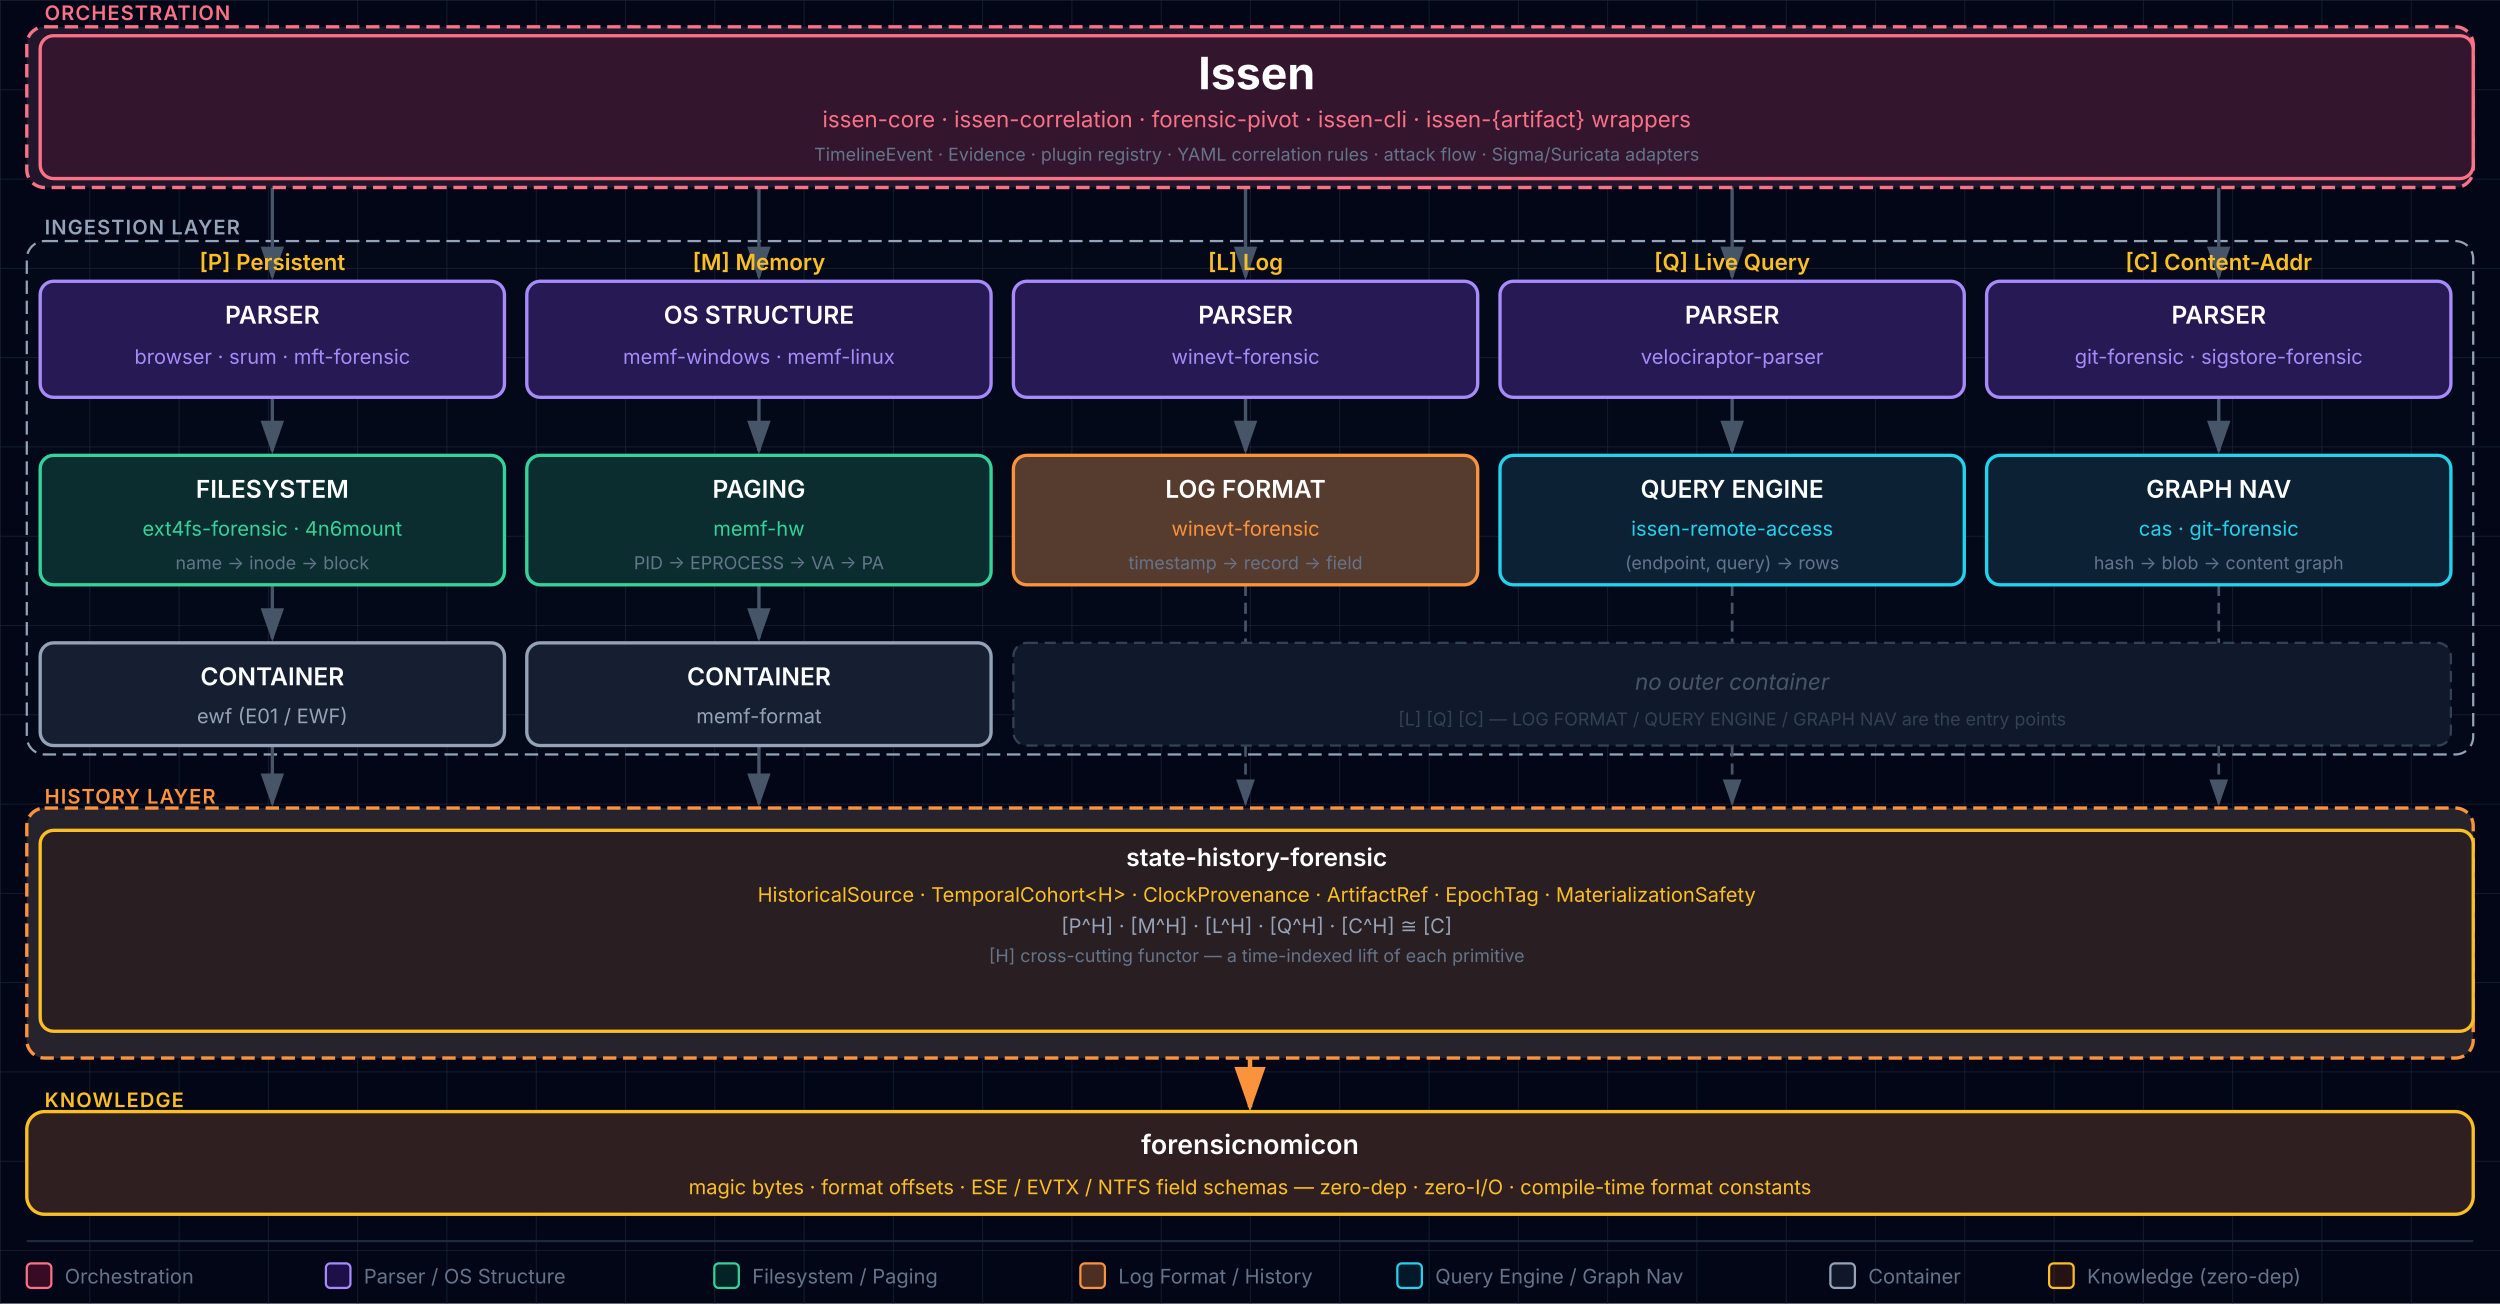
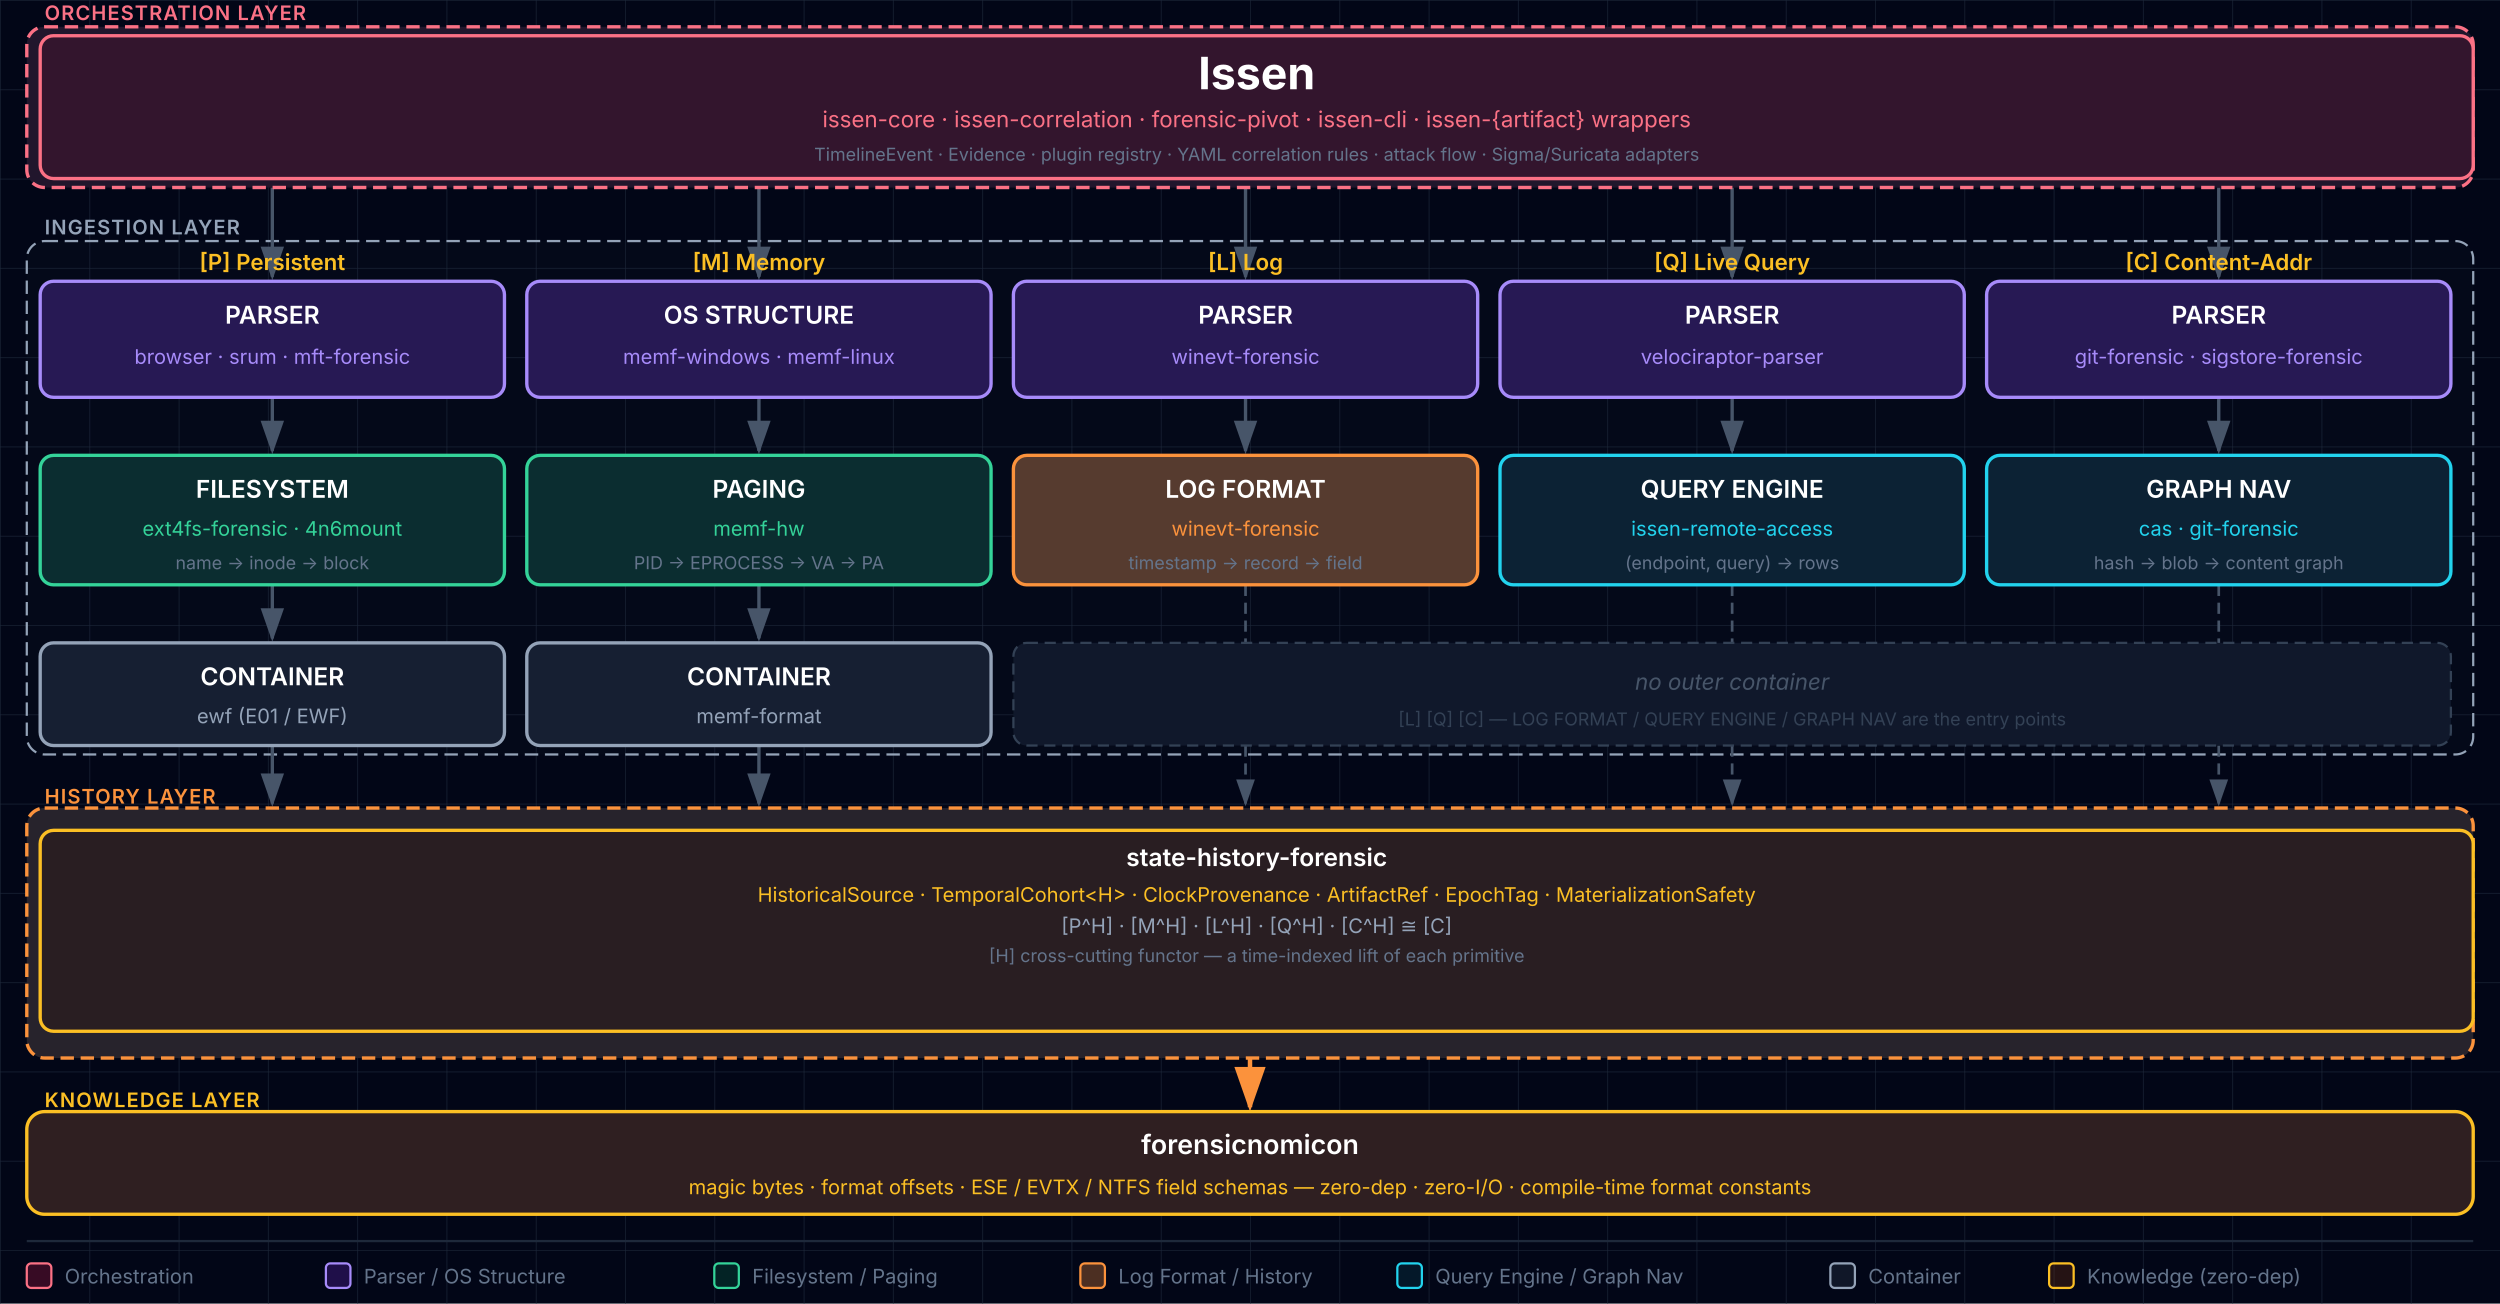
<svg xmlns="http://www.w3.org/2000/svg" viewBox="0 0 1120 584" style="width:100%;height:auto;font-family:'Inter',system-ui,sans-serif;">
  <defs>
    <pattern id="grid" width="40" height="40" patternUnits="userSpaceOnUse">
      <path d="M 40 0 L 0 0 0 40" fill="none" stroke="#1e293b" stroke-width="0.5" />
    </pattern>
    <marker id="arr" markerWidth="10" markerHeight="7" refX="9" refY="3.5" orient="auto">
      <polygon points="0 0,10 3.5,0 7" fill="#475569" />
    </marker>
    <marker id="arr-orange" markerWidth="10" markerHeight="7" refX="9" refY="3.5" orient="auto">
      <polygon points="0 0,10 3.5,0 7" fill="#fb923c" />
    </marker>
  </defs>
  <rect width="1120" height="584" fill="#020617" />
  <rect width="1120" height="584" fill="url(#grid)" />
  <rect x="12" y="108" width="1096" height="230" rx="8" fill="rgba(30,41,59,0.08)" stroke="#94a3b8" stroke-width="1" stroke-dasharray="6,3" />
  <text x="20" y="105" fill="#94a3b8" font-size="9" font-weight="600" letter-spacing="0.5">INGESTION LAYER</text>
  <line x1="122" y1="84" x2="122" y2="124" stroke="#475569" stroke-width="1.5" marker-end="url(#arr)" />
  <line x1="340" y1="84" x2="340" y2="124" stroke="#475569" stroke-width="1.5" marker-end="url(#arr)" />
  <line x1="558" y1="84" x2="558" y2="124" stroke="#475569" stroke-width="1.5" marker-end="url(#arr)" />
  <line x1="776" y1="84" x2="776" y2="124" stroke="#475569" stroke-width="1.5" marker-end="url(#arr)" />
  <line x1="994" y1="84" x2="994" y2="124" stroke="#475569" stroke-width="1.5" marker-end="url(#arr)" />
  <line x1="122" y1="178" x2="122" y2="202" stroke="#475569" stroke-width="1.5" marker-end="url(#arr)" />
  <line x1="340" y1="178" x2="340" y2="202" stroke="#475569" stroke-width="1.5" marker-end="url(#arr)" />
  <line x1="558" y1="178" x2="558" y2="202" stroke="#475569" stroke-width="1.5" marker-end="url(#arr)" />
  <line x1="776" y1="178" x2="776" y2="202" stroke="#475569" stroke-width="1.5" marker-end="url(#arr)" />
  <line x1="994" y1="178" x2="994" y2="202" stroke="#475569" stroke-width="1.5" marker-end="url(#arr)" />
  <line x1="122" y1="262" x2="122" y2="286" stroke="#475569" stroke-width="1.5" marker-end="url(#arr)" />
  <line x1="340" y1="262" x2="340" y2="286" stroke="#475569" stroke-width="1.5" marker-end="url(#arr)" />
  <line x1="558" y1="262" x2="558" y2="360" stroke="#475569" stroke-width="1.2" stroke-dasharray="5,3" marker-end="url(#arr)" />
  <line x1="776" y1="262" x2="776" y2="360" stroke="#475569" stroke-width="1.2" stroke-dasharray="5,3" marker-end="url(#arr)" />
  <line x1="994" y1="262" x2="994" y2="360" stroke="#475569" stroke-width="1.2" stroke-dasharray="5,3" marker-end="url(#arr)" />
  <line x1="122" y1="334" x2="122" y2="360" stroke="#475569" stroke-width="1.5" marker-end="url(#arr)" />
  <line x1="340" y1="334" x2="340" y2="360" stroke="#475569" stroke-width="1.5" marker-end="url(#arr)" />
  <line x1="560" y1="474" x2="560" y2="496" stroke="#fb923c" stroke-width="2" marker-end="url(#arr-orange)" />
  <rect x="12" y="12" width="1096" height="72" rx="8" fill="#0f172a" />
  <rect x="12" y="12" width="1096" height="72" rx="8" fill="rgba(136,19,55,0.15)" stroke="#fb7185" stroke-width="1.5" stroke-dasharray="6,3" />
-   <text x="20" y="9" fill="#fb7185" font-size="9" font-weight="600" letter-spacing="0.5">ORCHESTRATION</text>
+   <text x="20" y="9" fill="#fb7185" font-size="9" font-weight="600" letter-spacing="0.5">ORCHESTRATION LAYER</text>
  <rect x="18" y="16" width="1090" height="64" rx="6" fill="#0f172a" />
  <rect x="18" y="16" width="1090" height="64" rx="6" fill="rgba(136,19,55,0.3)" stroke="#fb7185" stroke-width="1.5" />
  <text x="563" y="40" fill="white" font-size="20" font-weight="700" text-anchor="middle">Issen</text>
  <text x="563" y="57" fill="#fb7185" font-size="10" text-anchor="middle">issen-core · issen-correlation · forensic-pivot · issen-cli · issen-{artifact} wrappers</text>
  <text x="563" y="72" fill="#64748b" font-size="8" text-anchor="middle">TimelineEvent · Evidence · plugin registry · YAML correlation rules · attack flow · Sigma/Suricata adapters</text>
  <text x="122" y="121" fill="#fbbf24" font-size="10" font-weight="600" text-anchor="middle">[P] Persistent</text>
  <text x="340" y="121" fill="#fbbf24" font-size="10" font-weight="600" text-anchor="middle">[M] Memory</text>
  <text x="558" y="121" fill="#fbbf24" font-size="10" font-weight="600" text-anchor="middle">[L] Log</text>
  <text x="776" y="121" fill="#fbbf24" font-size="10" font-weight="600" text-anchor="middle">[Q] Live Query</text>
  <text x="994" y="121" fill="#fbbf24" font-size="10" font-weight="600" text-anchor="middle">[C] Content-Addr</text>
  <rect x="18" y="126" width="208" height="52" rx="6" fill="#0f172a" />
  <rect x="18" y="126" width="208" height="52" rx="6" fill="rgba(76,29,149,0.4)" stroke="#a78bfa" stroke-width="1.5" />
  <text x="122" y="145" fill="white" font-size="11" font-weight="600" text-anchor="middle">PARSER</text>
  <text x="122" y="163" fill="#a78bfa" font-size="9" text-anchor="middle">browser · srum · mft-forensic</text>
  <rect x="236" y="126" width="208" height="52" rx="6" fill="#0f172a" />
  <rect x="236" y="126" width="208" height="52" rx="6" fill="rgba(76,29,149,0.4)" stroke="#a78bfa" stroke-width="1.5" />
  <text x="340" y="145" fill="white" font-size="11" font-weight="600" text-anchor="middle">OS STRUCTURE</text>
  <text x="340" y="163" fill="#a78bfa" font-size="9" text-anchor="middle">memf-windows · memf-linux</text>
  <rect x="454" y="126" width="208" height="52" rx="6" fill="#0f172a" />
  <rect x="454" y="126" width="208" height="52" rx="6" fill="rgba(76,29,149,0.4)" stroke="#a78bfa" stroke-width="1.5" />
  <text x="558" y="145" fill="white" font-size="11" font-weight="600" text-anchor="middle">PARSER</text>
  <text x="558" y="163" fill="#a78bfa" font-size="9" text-anchor="middle">winevt-forensic</text>
  <rect x="672" y="126" width="208" height="52" rx="6" fill="#0f172a" />
  <rect x="672" y="126" width="208" height="52" rx="6" fill="rgba(76,29,149,0.4)" stroke="#a78bfa" stroke-width="1.5" />
  <text x="776" y="145" fill="white" font-size="11" font-weight="600" text-anchor="middle">PARSER</text>
  <text x="776" y="163" fill="#a78bfa" font-size="9" text-anchor="middle">velociraptor-parser</text>
  <rect x="890" y="126" width="208" height="52" rx="6" fill="#0f172a" />
  <rect x="890" y="126" width="208" height="52" rx="6" fill="rgba(76,29,149,0.4)" stroke="#a78bfa" stroke-width="1.5" />
  <text x="994" y="145" fill="white" font-size="11" font-weight="600" text-anchor="middle">PARSER</text>
  <text x="994" y="163" fill="#a78bfa" font-size="9" text-anchor="middle">git-forensic · sigstore-forensic</text>
  <rect x="18" y="204" width="208" height="58" rx="6" fill="#0f172a" />
  <rect x="18" y="204" width="208" height="58" rx="6" fill="rgba(6,78,59,0.4)" stroke="#34d399" stroke-width="1.5" />
  <text x="122" y="223" fill="white" font-size="11" font-weight="600" text-anchor="middle">FILESYSTEM</text>
  <text x="122" y="240" fill="#34d399" font-size="9" text-anchor="middle">ext4fs-forensic · 4n6mount</text>
  <text x="122" y="255" fill="#64748b" font-size="8" text-anchor="middle">name → inode → block</text>
  <rect x="236" y="204" width="208" height="58" rx="6" fill="#0f172a" />
  <rect x="236" y="204" width="208" height="58" rx="6" fill="rgba(6,78,59,0.4)" stroke="#34d399" stroke-width="1.5" />
  <text x="340" y="223" fill="white" font-size="11" font-weight="600" text-anchor="middle">PAGING</text>
  <text x="340" y="240" fill="#34d399" font-size="9" text-anchor="middle">memf-hw</text>
  <text x="340" y="255" fill="#64748b" font-size="8" text-anchor="middle">PID → EPROCESS → VA → PA</text>
  <rect x="454" y="204" width="208" height="58" rx="6" fill="#0f172a" />
  <rect x="454" y="204" width="208" height="58" rx="6" fill="rgba(251,146,60,0.3)" stroke="#fb923c" stroke-width="1.5" />
  <text x="558" y="223" fill="white" font-size="11" font-weight="600" text-anchor="middle">LOG FORMAT</text>
  <text x="558" y="240" fill="#fb923c" font-size="9" text-anchor="middle">winevt-forensic</text>
  <text x="558" y="255" fill="#64748b" font-size="8" text-anchor="middle">timestamp → record → field</text>
  <rect x="672" y="204" width="208" height="58" rx="6" fill="#0f172a" />
  <rect x="672" y="204" width="208" height="58" rx="6" fill="rgba(8,51,68,0.4)" stroke="#22d3ee" stroke-width="1.5" />
  <text x="776" y="223" fill="white" font-size="11" font-weight="600" text-anchor="middle">QUERY ENGINE</text>
  <text x="776" y="240" fill="#22d3ee" font-size="9" text-anchor="middle">issen-remote-access</text>
  <text x="776" y="255" fill="#64748b" font-size="8" text-anchor="middle">(endpoint, query) → rows</text>
  <rect x="890" y="204" width="208" height="58" rx="6" fill="#0f172a" />
  <rect x="890" y="204" width="208" height="58" rx="6" fill="rgba(8,51,68,0.4)" stroke="#22d3ee" stroke-width="1.5" />
  <text x="994" y="223" fill="white" font-size="11" font-weight="600" text-anchor="middle">GRAPH NAV</text>
  <text x="994" y="240" fill="#22d3ee" font-size="9" text-anchor="middle">cas · git-forensic</text>
  <text x="994" y="255" fill="#64748b" font-size="8" text-anchor="middle">hash → blob → content graph</text>
  <rect x="18" y="288" width="208" height="46" rx="6" fill="#0f172a" />
  <rect x="18" y="288" width="208" height="46" rx="6" fill="rgba(30,41,59,0.5)" stroke="#94a3b8" stroke-width="1.5" />
  <text x="122" y="307" fill="white" font-size="11" font-weight="600" text-anchor="middle">CONTAINER</text>
  <text x="122" y="324" fill="#94a3b8" font-size="9" text-anchor="middle">ewf  (E01 / EWF)</text>
  <rect x="236" y="288" width="208" height="46" rx="6" fill="#0f172a" />
  <rect x="236" y="288" width="208" height="46" rx="6" fill="rgba(30,41,59,0.5)" stroke="#94a3b8" stroke-width="1.5" />
  <text x="340" y="307" fill="white" font-size="11" font-weight="600" text-anchor="middle">CONTAINER</text>
  <text x="340" y="324" fill="#94a3b8" font-size="9" text-anchor="middle">memf-format</text>
  <rect x="454" y="288" width="644" height="46" rx="6" fill="#0f172a" />
  <rect x="454" y="288" width="644" height="46" rx="6" fill="rgba(30,41,59,0.08)" stroke="#334155" stroke-width="1" stroke-dasharray="5,3" />
  <text x="776" y="309" fill="#475569" font-size="10" font-style="italic" text-anchor="middle">no outer container</text>
  <text x="776" y="325" fill="#334155" font-size="8" text-anchor="middle">[L] [Q] [C] — LOG FORMAT / QUERY ENGINE / GRAPH NAV are the entry points</text>
  <rect x="12" y="362" width="1096" height="112" rx="8" fill="#0f172a" />
  <rect x="12" y="362" width="1096" height="112" rx="8" fill="rgba(251,146,60,0.1)" stroke="#fb923c" stroke-width="1.5" stroke-dasharray="6,3" />
  <text x="20" y="360" fill="#fb923c" font-size="9" font-weight="600" letter-spacing="0.5">HISTORY LAYER</text>
  <rect x="18" y="372" width="1090" height="90" rx="6" fill="#0f172a" />
  <rect x="18" y="372" width="1090" height="90" rx="6" fill="rgba(120,53,15,0.25)" stroke="#fbbf24" stroke-width="1.5" />
  <text x="563" y="388" fill="white" font-size="11" font-weight="600" text-anchor="middle">state-history-forensic</text>
  <text x="563" y="404" fill="#fbbf24" font-size="9" text-anchor="middle">HistoricalSource · TemporalCohort&lt;H&gt; · ClockProvenance · ArtifactRef · EpochTag · MaterializationSafety</text>
  <text x="563" y="418" fill="#94a3b8" font-size="9" text-anchor="middle">[P^H]  ·  [M^H]  ·  [L^H]  ·  [Q^H]  ·  [C^H] ≅ [C]</text>
  <text x="563" y="431" fill="#64748b" font-size="8" text-anchor="middle">[H] cross-cutting functor — a time-indexed lift of each primitive</text>
  <rect x="12" y="498" width="1096" height="46" rx="8" fill="#0f172a" />
  <rect x="12" y="498" width="1096" height="46" rx="8" fill="rgba(120,53,15,0.3)" stroke="#fbbf24" stroke-width="1.5" />
-   <text x="20" y="496" fill="#fbbf24" font-size="9" font-weight="600" letter-spacing="0.5">KNOWLEDGE</text>
+   <text x="20" y="496" fill="#fbbf24" font-size="9" font-weight="600" letter-spacing="0.5">KNOWLEDGE LAYER</text>
  <text x="560" y="517" fill="white" font-size="12" font-weight="600" text-anchor="middle">forensicnomicon</text>
  <text x="560" y="535" fill="#fbbf24" font-size="9" text-anchor="middle">magic bytes · format offsets · ESE / EVTX / NTFS field schemas — zero-dep · zero-I/O · compile-time format constants</text>
  <line x1="12" y1="556" x2="1108" y2="556" stroke="#1e293b" stroke-width="1" />
  <rect x="12" y="566" width="11" height="11" rx="2" fill="rgba(136,19,55,0.4)" stroke="#fb7185" stroke-width="1" />
  <text x="29" y="575" fill="#64748b" font-size="9">Orchestration</text>
  <rect x="146" y="566" width="11" height="11" rx="2" fill="rgba(76,29,149,0.4)" stroke="#a78bfa" stroke-width="1" />
  <text x="163" y="575" fill="#64748b" font-size="9">Parser / OS Structure</text>
  <rect x="320" y="566" width="11" height="11" rx="2" fill="rgba(6,78,59,0.4)" stroke="#34d399" stroke-width="1" />
  <text x="337" y="575" fill="#64748b" font-size="9">Filesystem / Paging</text>
  <rect x="484" y="566" width="11" height="11" rx="2" fill="rgba(251,146,60,0.3)" stroke="#fb923c" stroke-width="1" />
  <text x="501" y="575" fill="#64748b" font-size="9">Log Format / History</text>
  <rect x="626" y="566" width="11" height="11" rx="2" fill="rgba(8,51,68,0.4)" stroke="#22d3ee" stroke-width="1" />
  <text x="643" y="575" fill="#64748b" font-size="9">Query Engine / Graph Nav</text>
  <rect x="820" y="566" width="11" height="11" rx="2" fill="rgba(30,41,59,0.5)" stroke="#94a3b8" stroke-width="1" />
  <text x="837" y="575" fill="#64748b" font-size="9">Container</text>
  <rect x="918" y="566" width="11" height="11" rx="2" fill="rgba(120,53,15,0.3)" stroke="#fbbf24" stroke-width="1" />
  <text x="935" y="575" fill="#64748b" font-size="9">Knowledge (zero-dep)</text>
</svg>
